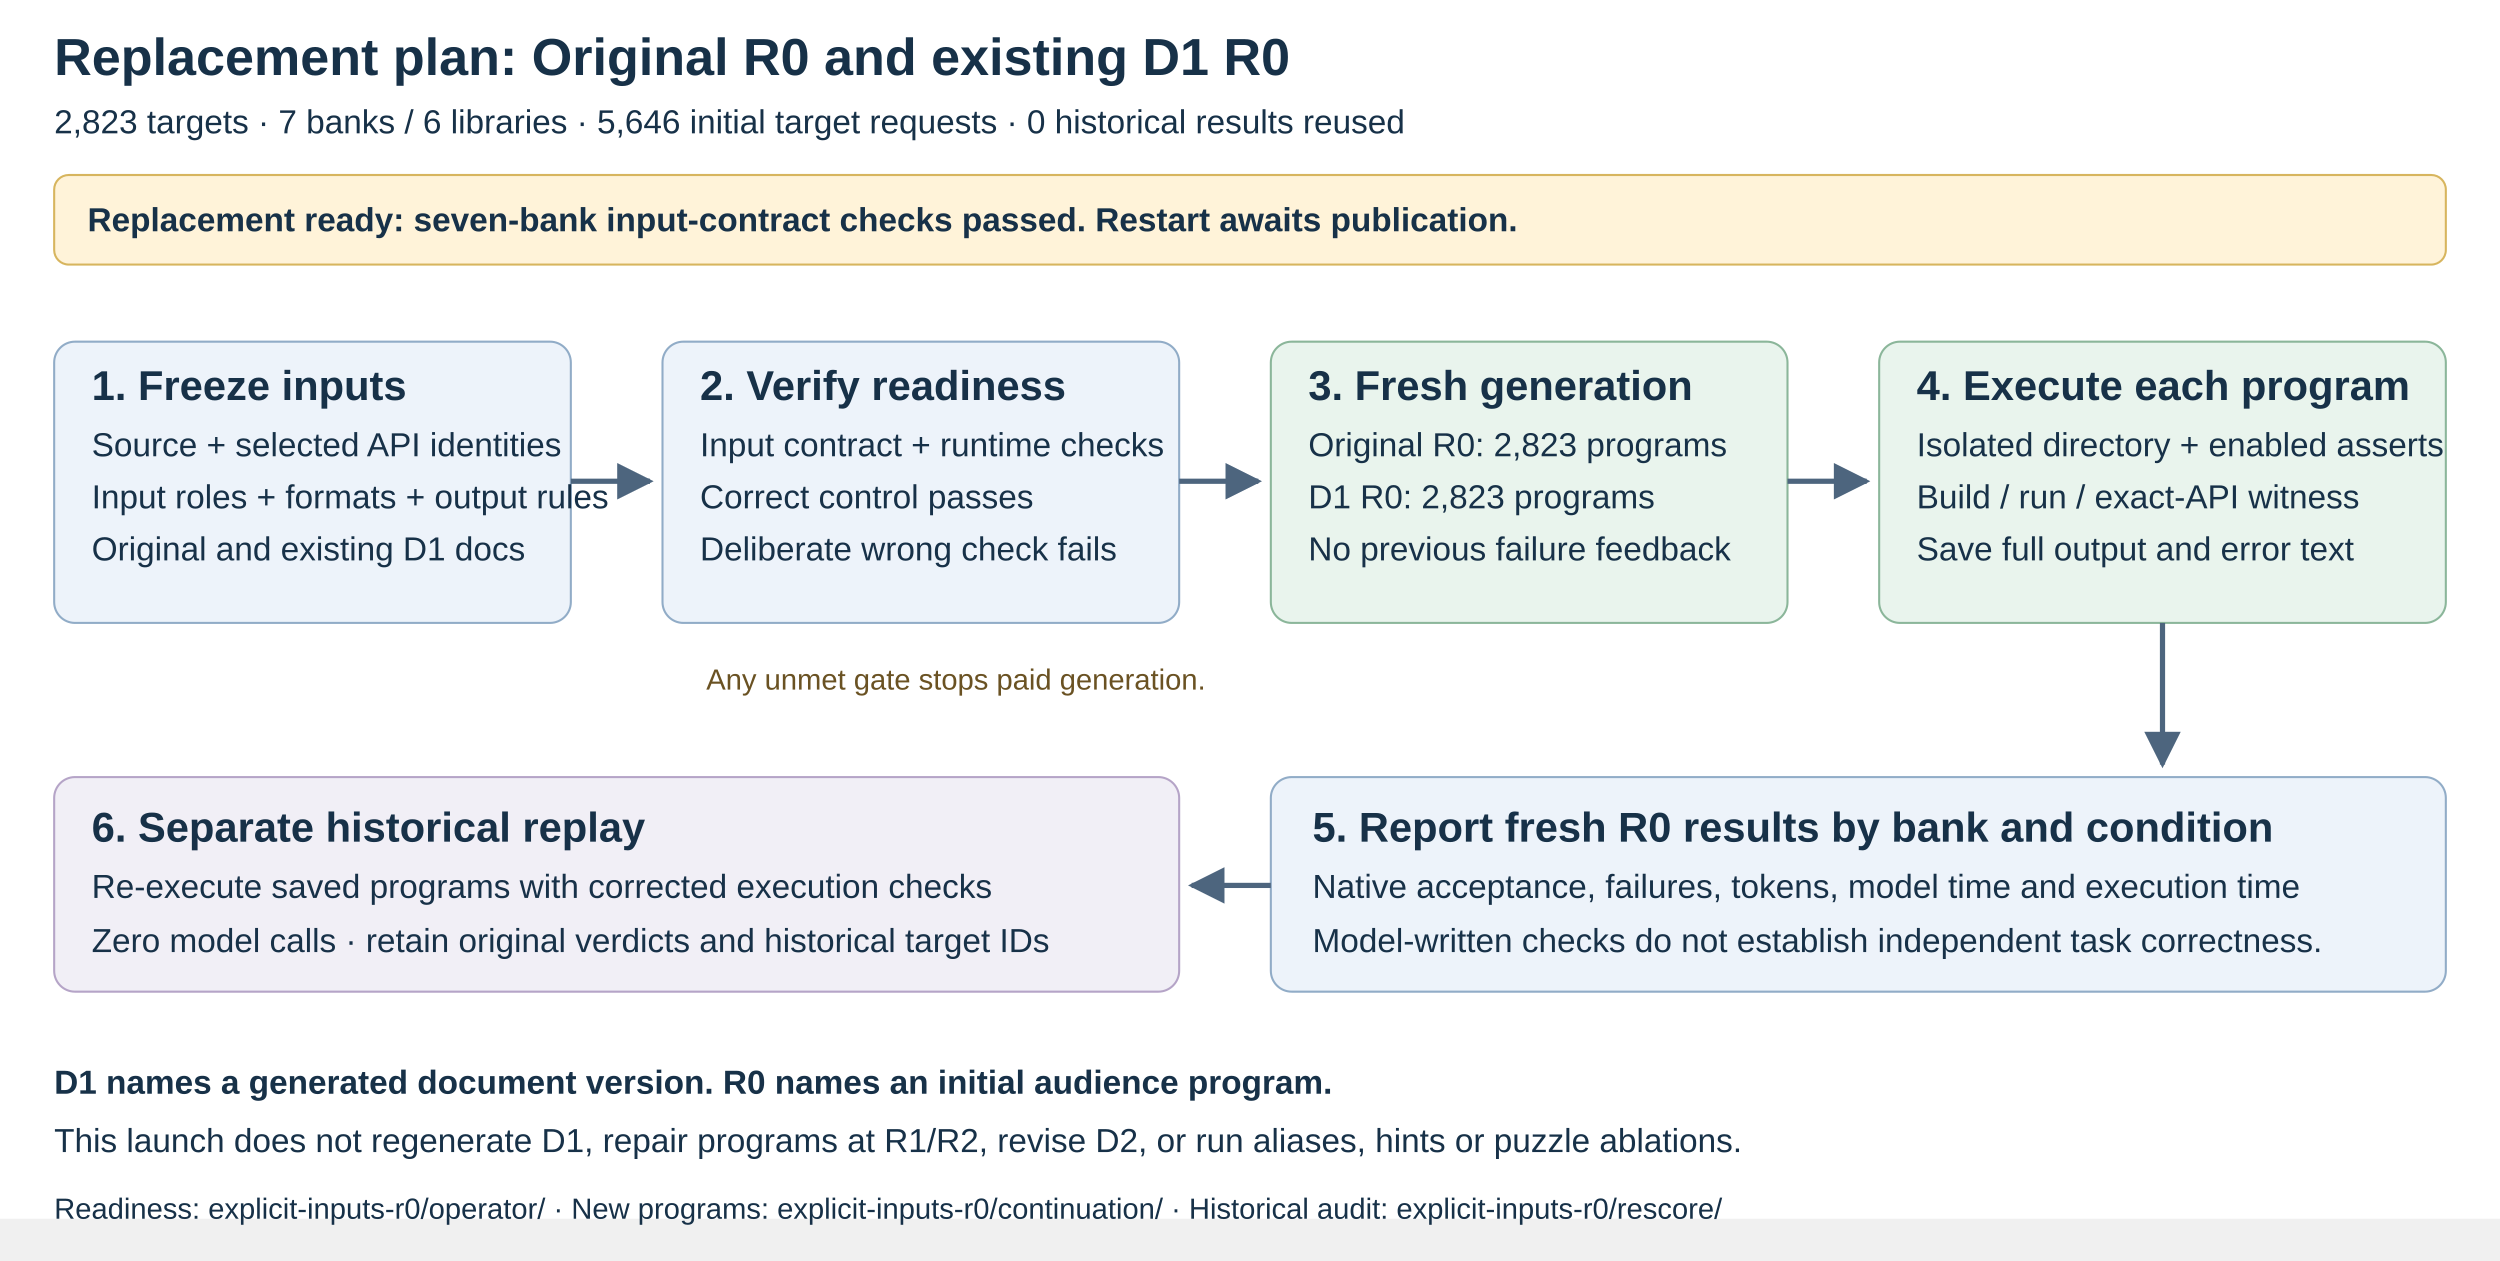
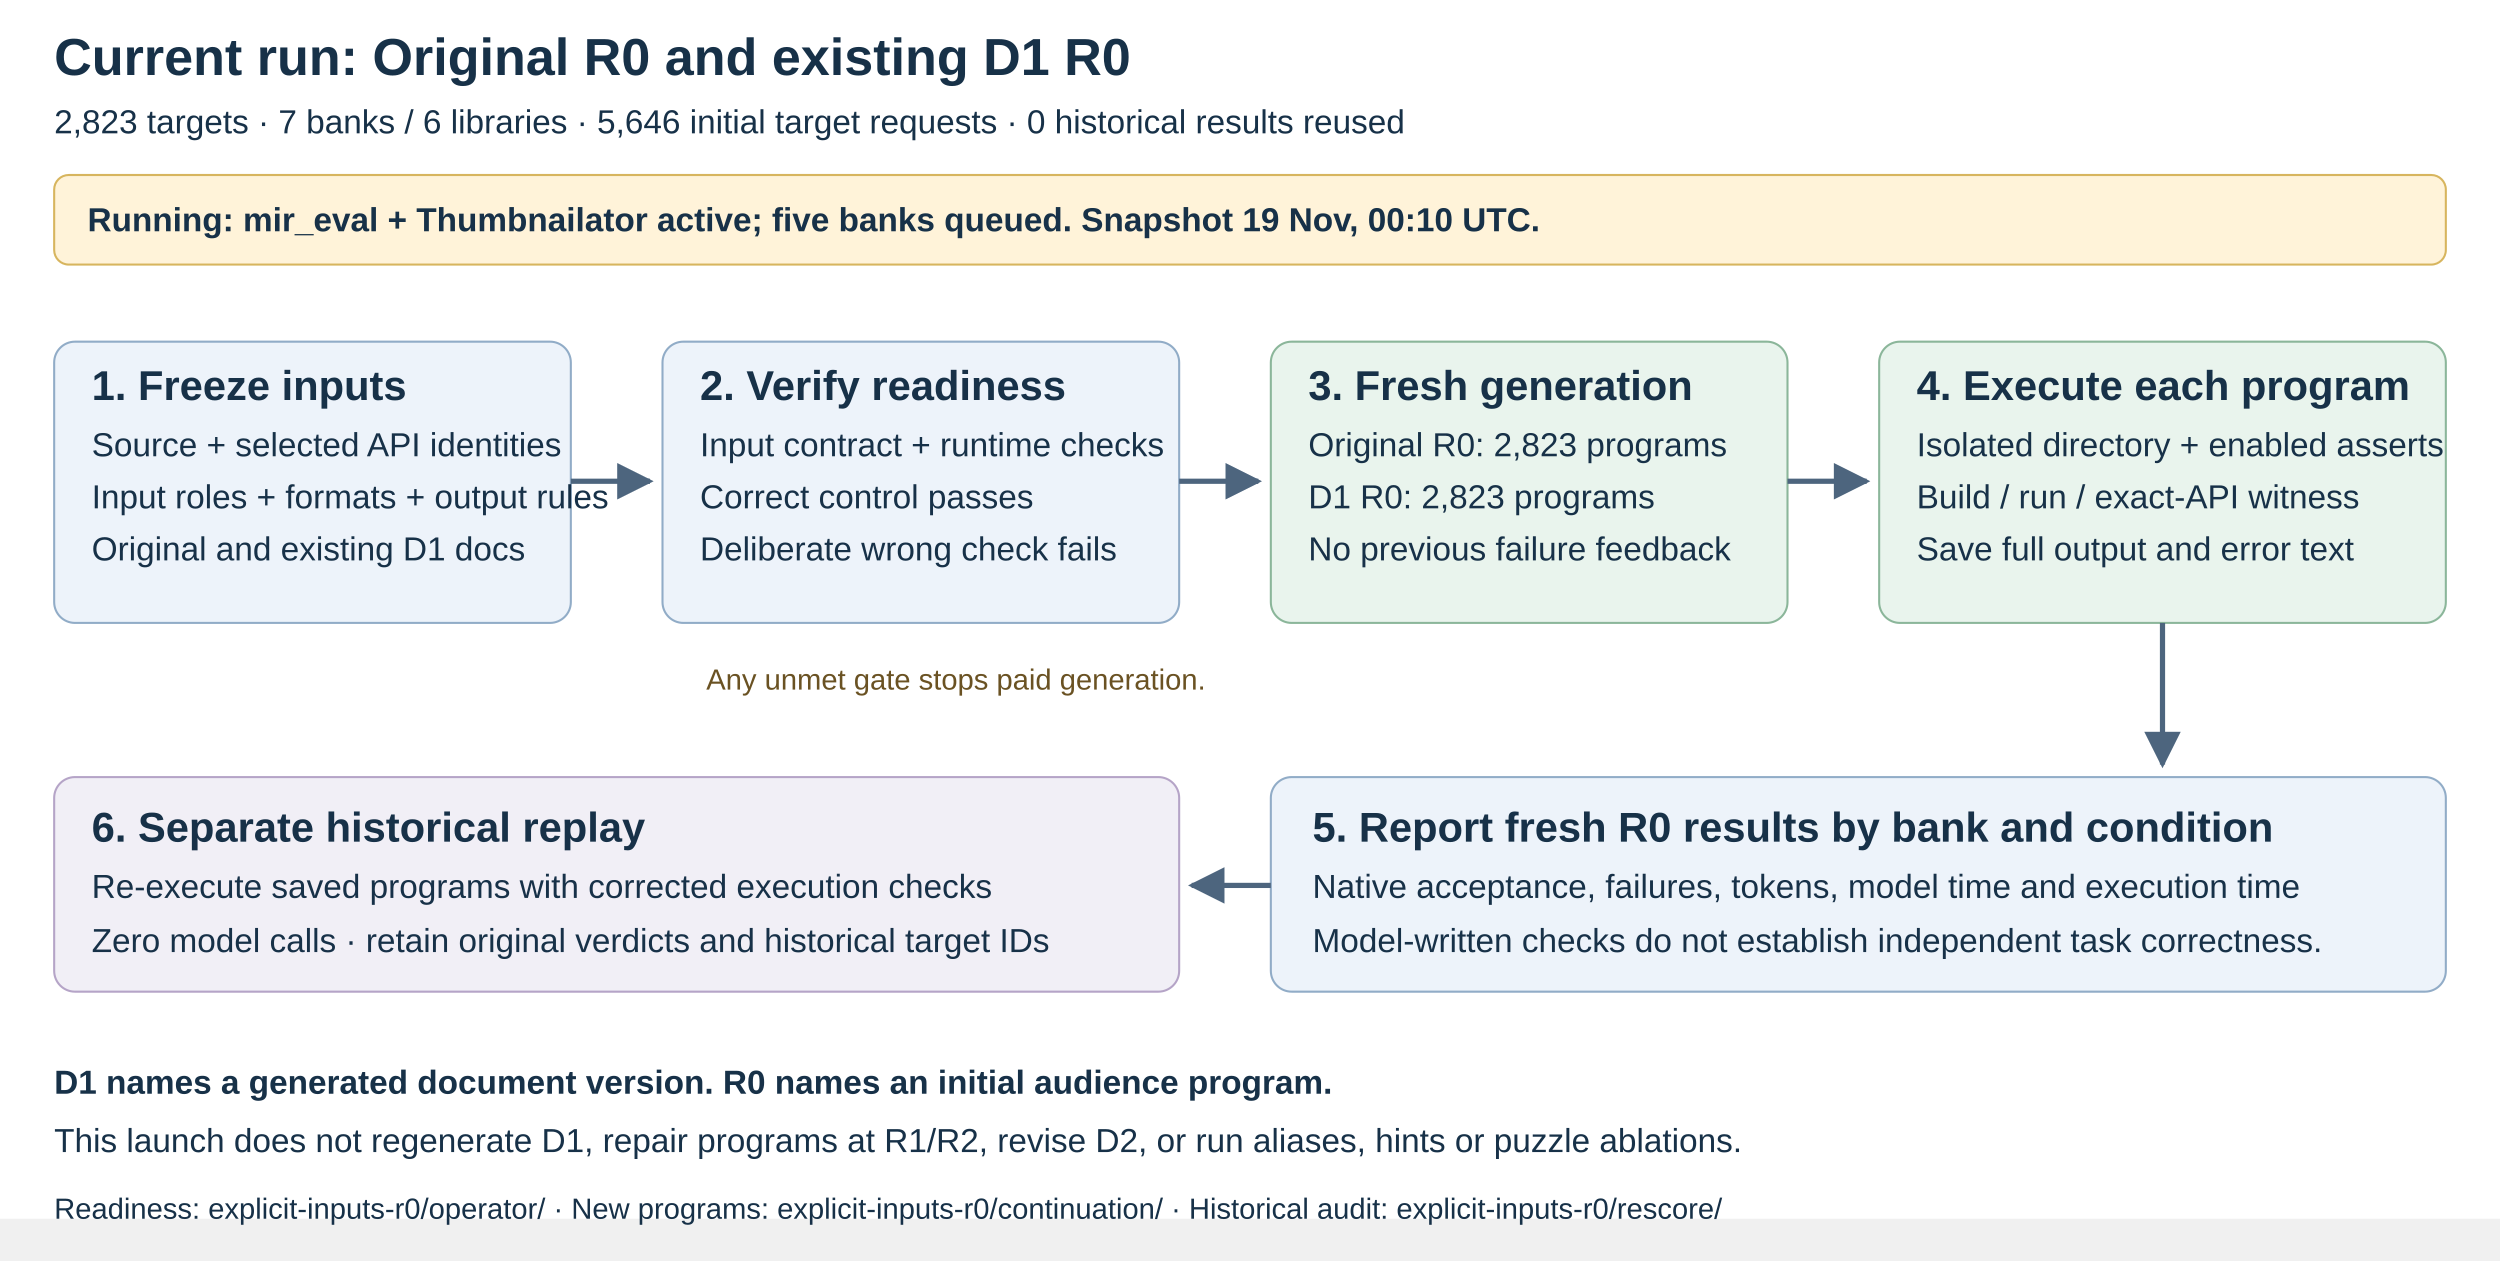
<svg xmlns="http://www.w3.org/2000/svg" width="1200" height="605" viewBox="0 0 1200 605" role="img" aria-labelledby="title desc">
  <defs>
    <marker id="arrow" viewBox="0 0 10 10" refX="9" refY="5" markerWidth="7" markerHeight="7" orient="auto">
      <path d="M0 0L10 5L0 10Z" fill="#4d657e" />
    </marker>
  </defs>
  <rect width="1200" height="585" fill="#fff" />
  <g font-family="Arial, sans-serif" fill="#173148">
-     <text x="26" y="36" font-size="25" font-weight="700">Replacement plan: Original R0 and existing D1 R0</text>
+     <text x="26" y="36" font-size="25" font-weight="700">Current run: Original R0 and existing D1 R0</text>
    <text x="26" y="64" font-size="16">2,823 targets · 7 banks / 6 libraries · 5,646 initial target requests · 0 historical results reused</text>
    <rect x="26" y="84" width="1148" height="43" rx="7" fill="#fff3d9" stroke="#d7b55e" />
-     <text x="42" y="111" font-size="16" font-weight="700">Replacement ready: seven-bank input-contract checks passed. Restart awaits publication.</text>
+     <text x="42" y="111" font-size="16" font-weight="700">Running: mir_eval + Thumbnailator active; five banks queued. Snapshot 19 Nov, 00:10 UTC.</text>
    <rect x="26" y="164" width="248" height="135" rx="10" fill="#edf3fa" stroke="#91acc7" />
    <text x="44" y="192" font-size="20" font-weight="700">1. Freeze inputs</text>
    <text x="44" y="219" font-size="16">Source + selected API identities</text>
    <text x="44" y="244" font-size="16">Input roles + formats + output rules</text>
    <text x="44" y="269" font-size="16">Original and existing D1 docs</text>
    <rect x="318" y="164" width="248" height="135" rx="10" fill="#edf3fa" stroke="#91acc7" />
    <text x="336" y="192" font-size="20" font-weight="700">2. Verify readiness</text>
    <text x="336" y="219" font-size="16">Input contract + runtime checks</text>
    <text x="336" y="244" font-size="16">Correct control passes</text>
    <text x="336" y="269" font-size="16">Deliberate wrong check fails</text>
    <rect x="610" y="164" width="248" height="135" rx="10" fill="#e9f4ed" stroke="#8bb69a" />
    <text x="628" y="192" font-size="20" font-weight="700">3. Fresh generation</text>
    <text x="628" y="219" font-size="16">Original R0: 2,823 programs</text>
    <text x="628" y="244" font-size="16">D1 R0: 2,823 programs</text>
    <text x="628" y="269" font-size="16">No previous failure feedback</text>
    <rect x="902" y="164" width="272" height="135" rx="10" fill="#e9f4ed" stroke="#8bb69a" />
    <text x="920" y="192" font-size="20" font-weight="700">4. Execute each program</text>
    <text x="920" y="219" font-size="16">Isolated directory + enabled asserts</text>
    <text x="920" y="244" font-size="16">Build / run / exact-API witness</text>
    <text x="920" y="269" font-size="16">Save full output and error text</text>
    <text x="339" y="331" font-size="14" fill="#6a5223">Any unmet gate stops paid generation.</text>
    <rect x="610" y="373" width="564" height="103" rx="10" fill="#edf3fa" stroke="#91acc7" />
    <text x="630" y="404" font-size="20" font-weight="700">5. Report fresh R0 results by bank and condition</text>
    <text x="630" y="431" font-size="16">Native acceptance, failures, tokens, model time and execution time</text>
    <text x="630" y="457" font-size="16">Model-written checks do not establish independent task correctness.</text>
    <rect x="26" y="373" width="540" height="103" rx="10" fill="#f1eff6" stroke="#b5a4c7" />
    <text x="44" y="404" font-size="20" font-weight="700">6. Separate historical replay</text>
    <text x="44" y="431" font-size="16">Re-execute saved programs with corrected execution checks</text>
    <text x="44" y="457" font-size="16">Zero model calls · retain original verdicts and historical target IDs</text>
    <text x="26" y="525" font-size="16" font-weight="700">D1 names a generated document version. R0 names an initial audience program.</text>
    <text x="26" y="553" font-size="16">This launch does not regenerate D1, repair programs at R1/R2, revise D2, or run aliases, hints or puzzle ablations.</text>
    <text x="26" y="585" font-size="14">Readiness: explicit-inputs-r0/operator/ · New programs: explicit-inputs-r0/continuation/ · Historical audit: explicit-inputs-r0/rescore/</text>
  </g>
  <g fill="none" stroke="#4d657e" stroke-width="2.5" marker-end="url(#arrow)">
    <path d="M274 231H312" />
    <path d="M566 231H604" />
    <path d="M858 231H896" />
    <path d="M1038 299V367" />
    <path d="M610 425H572" />
  </g>
</svg>
